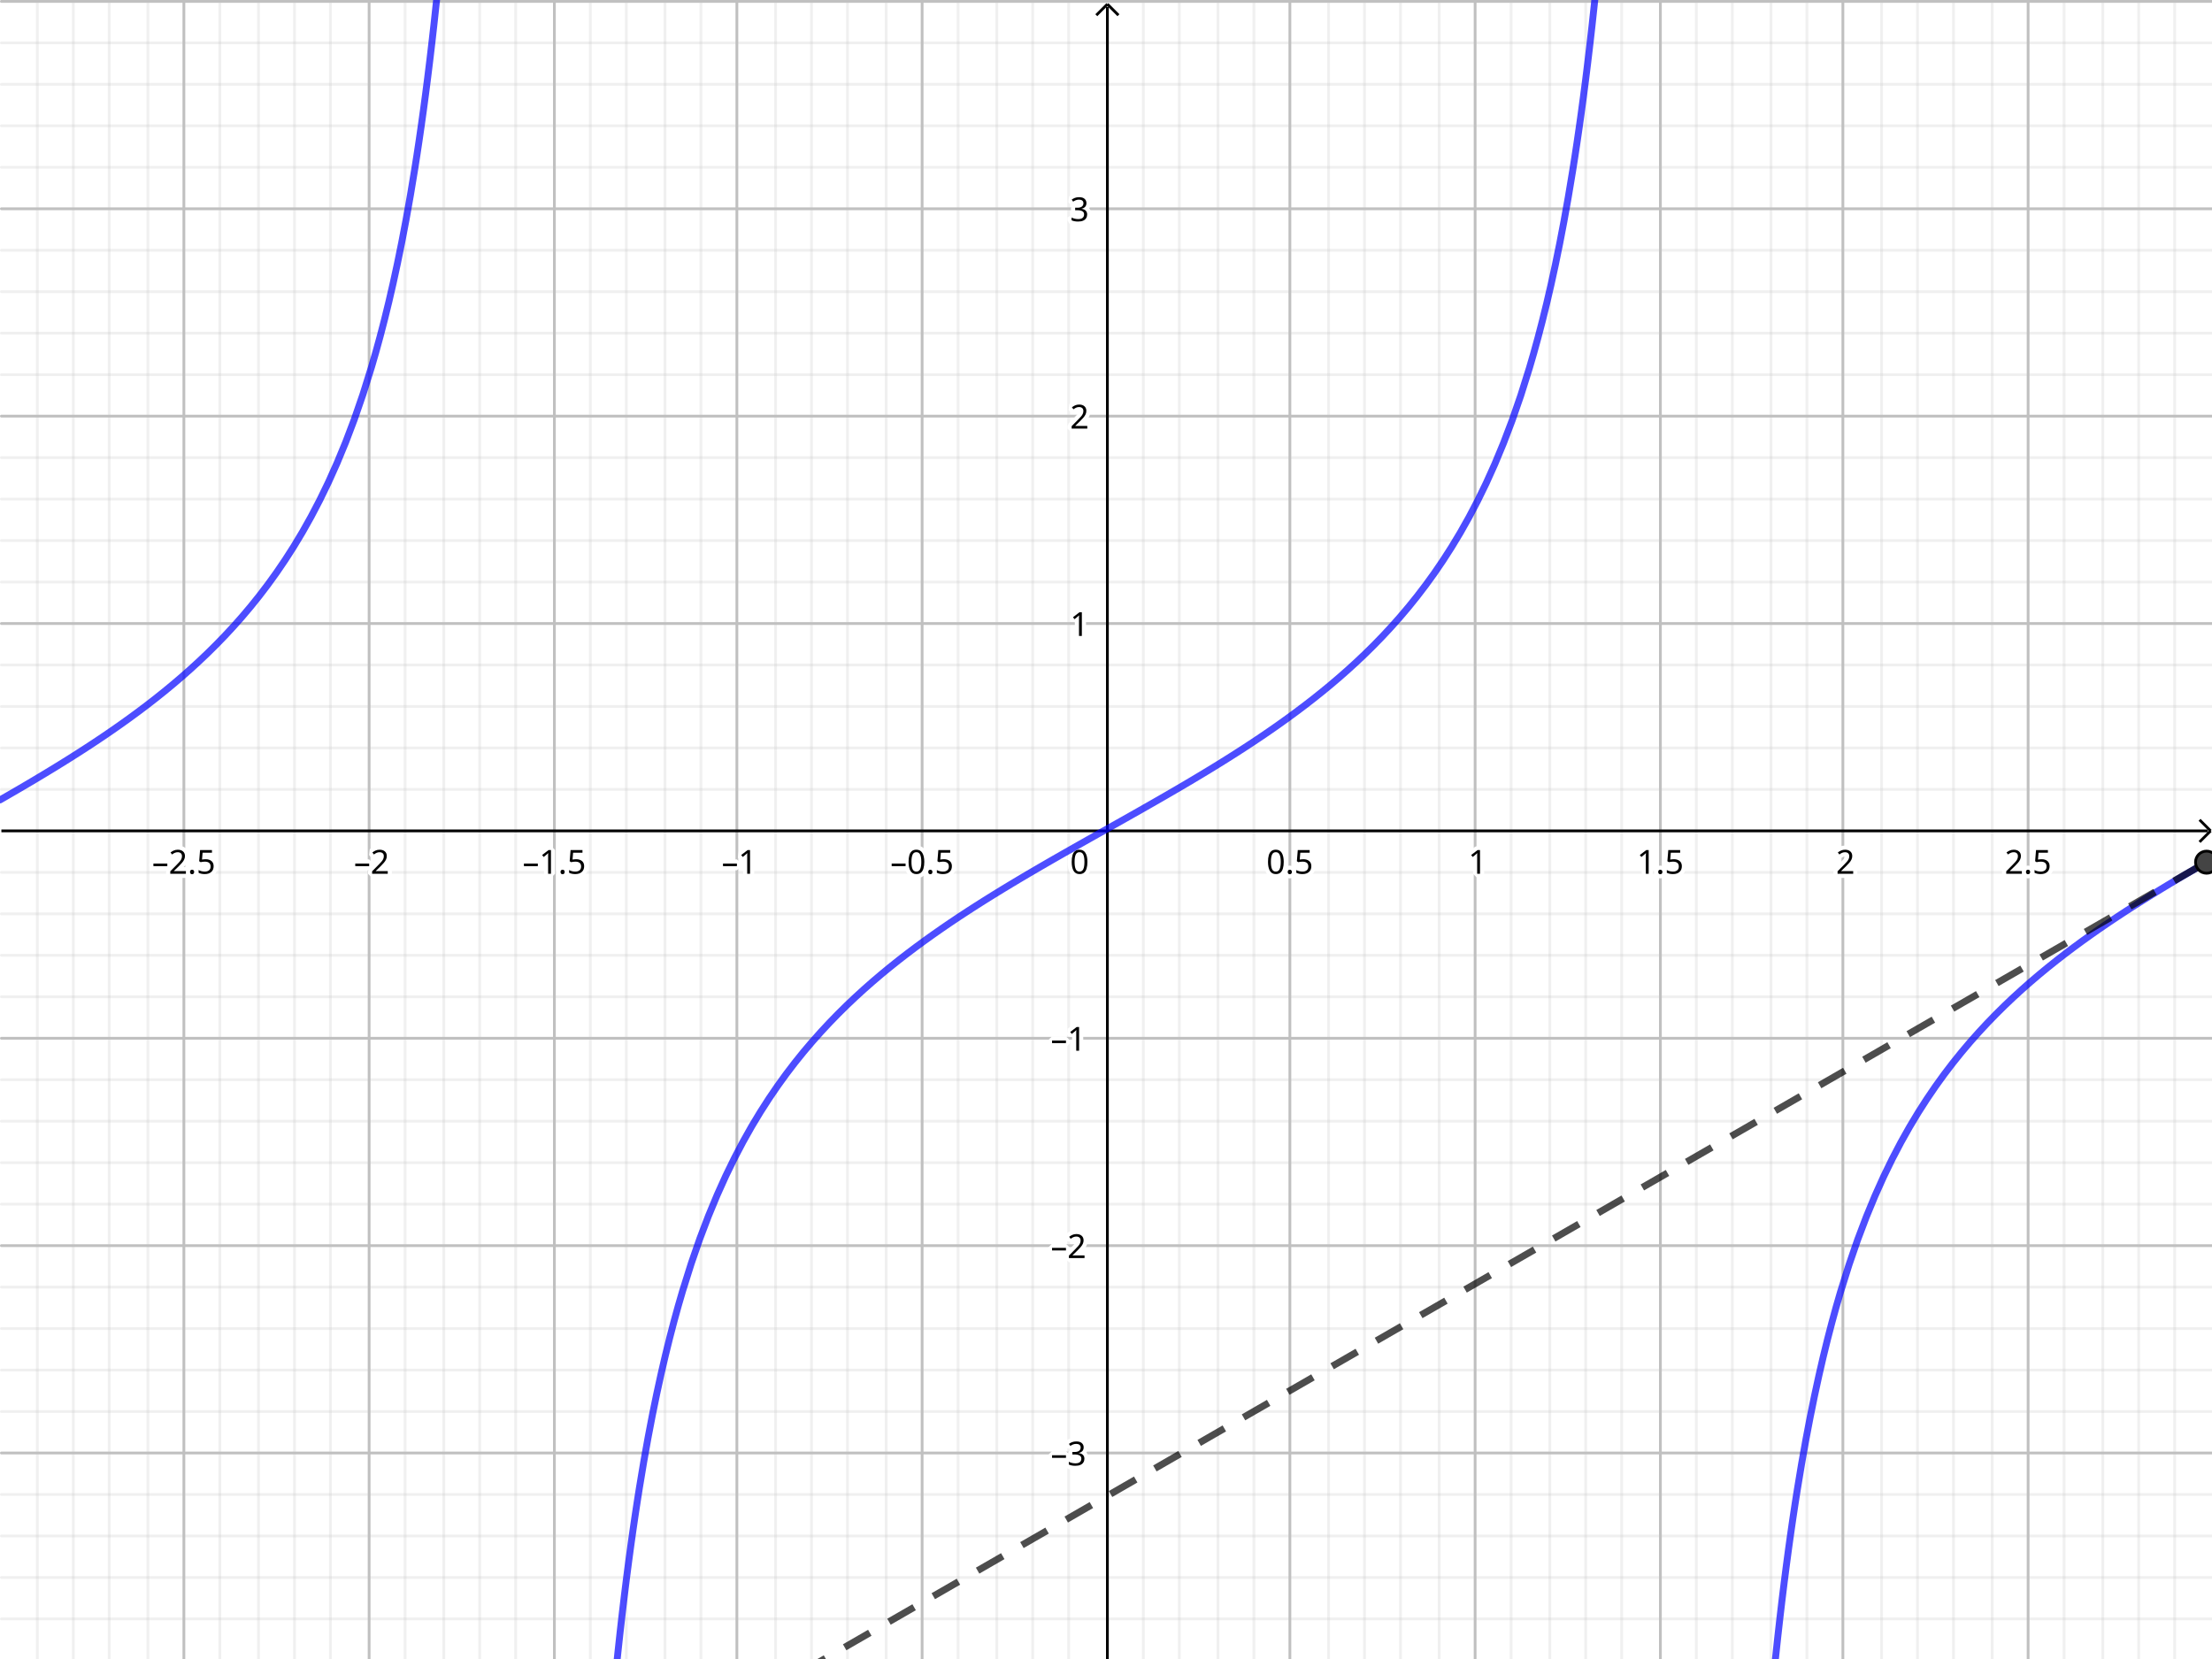
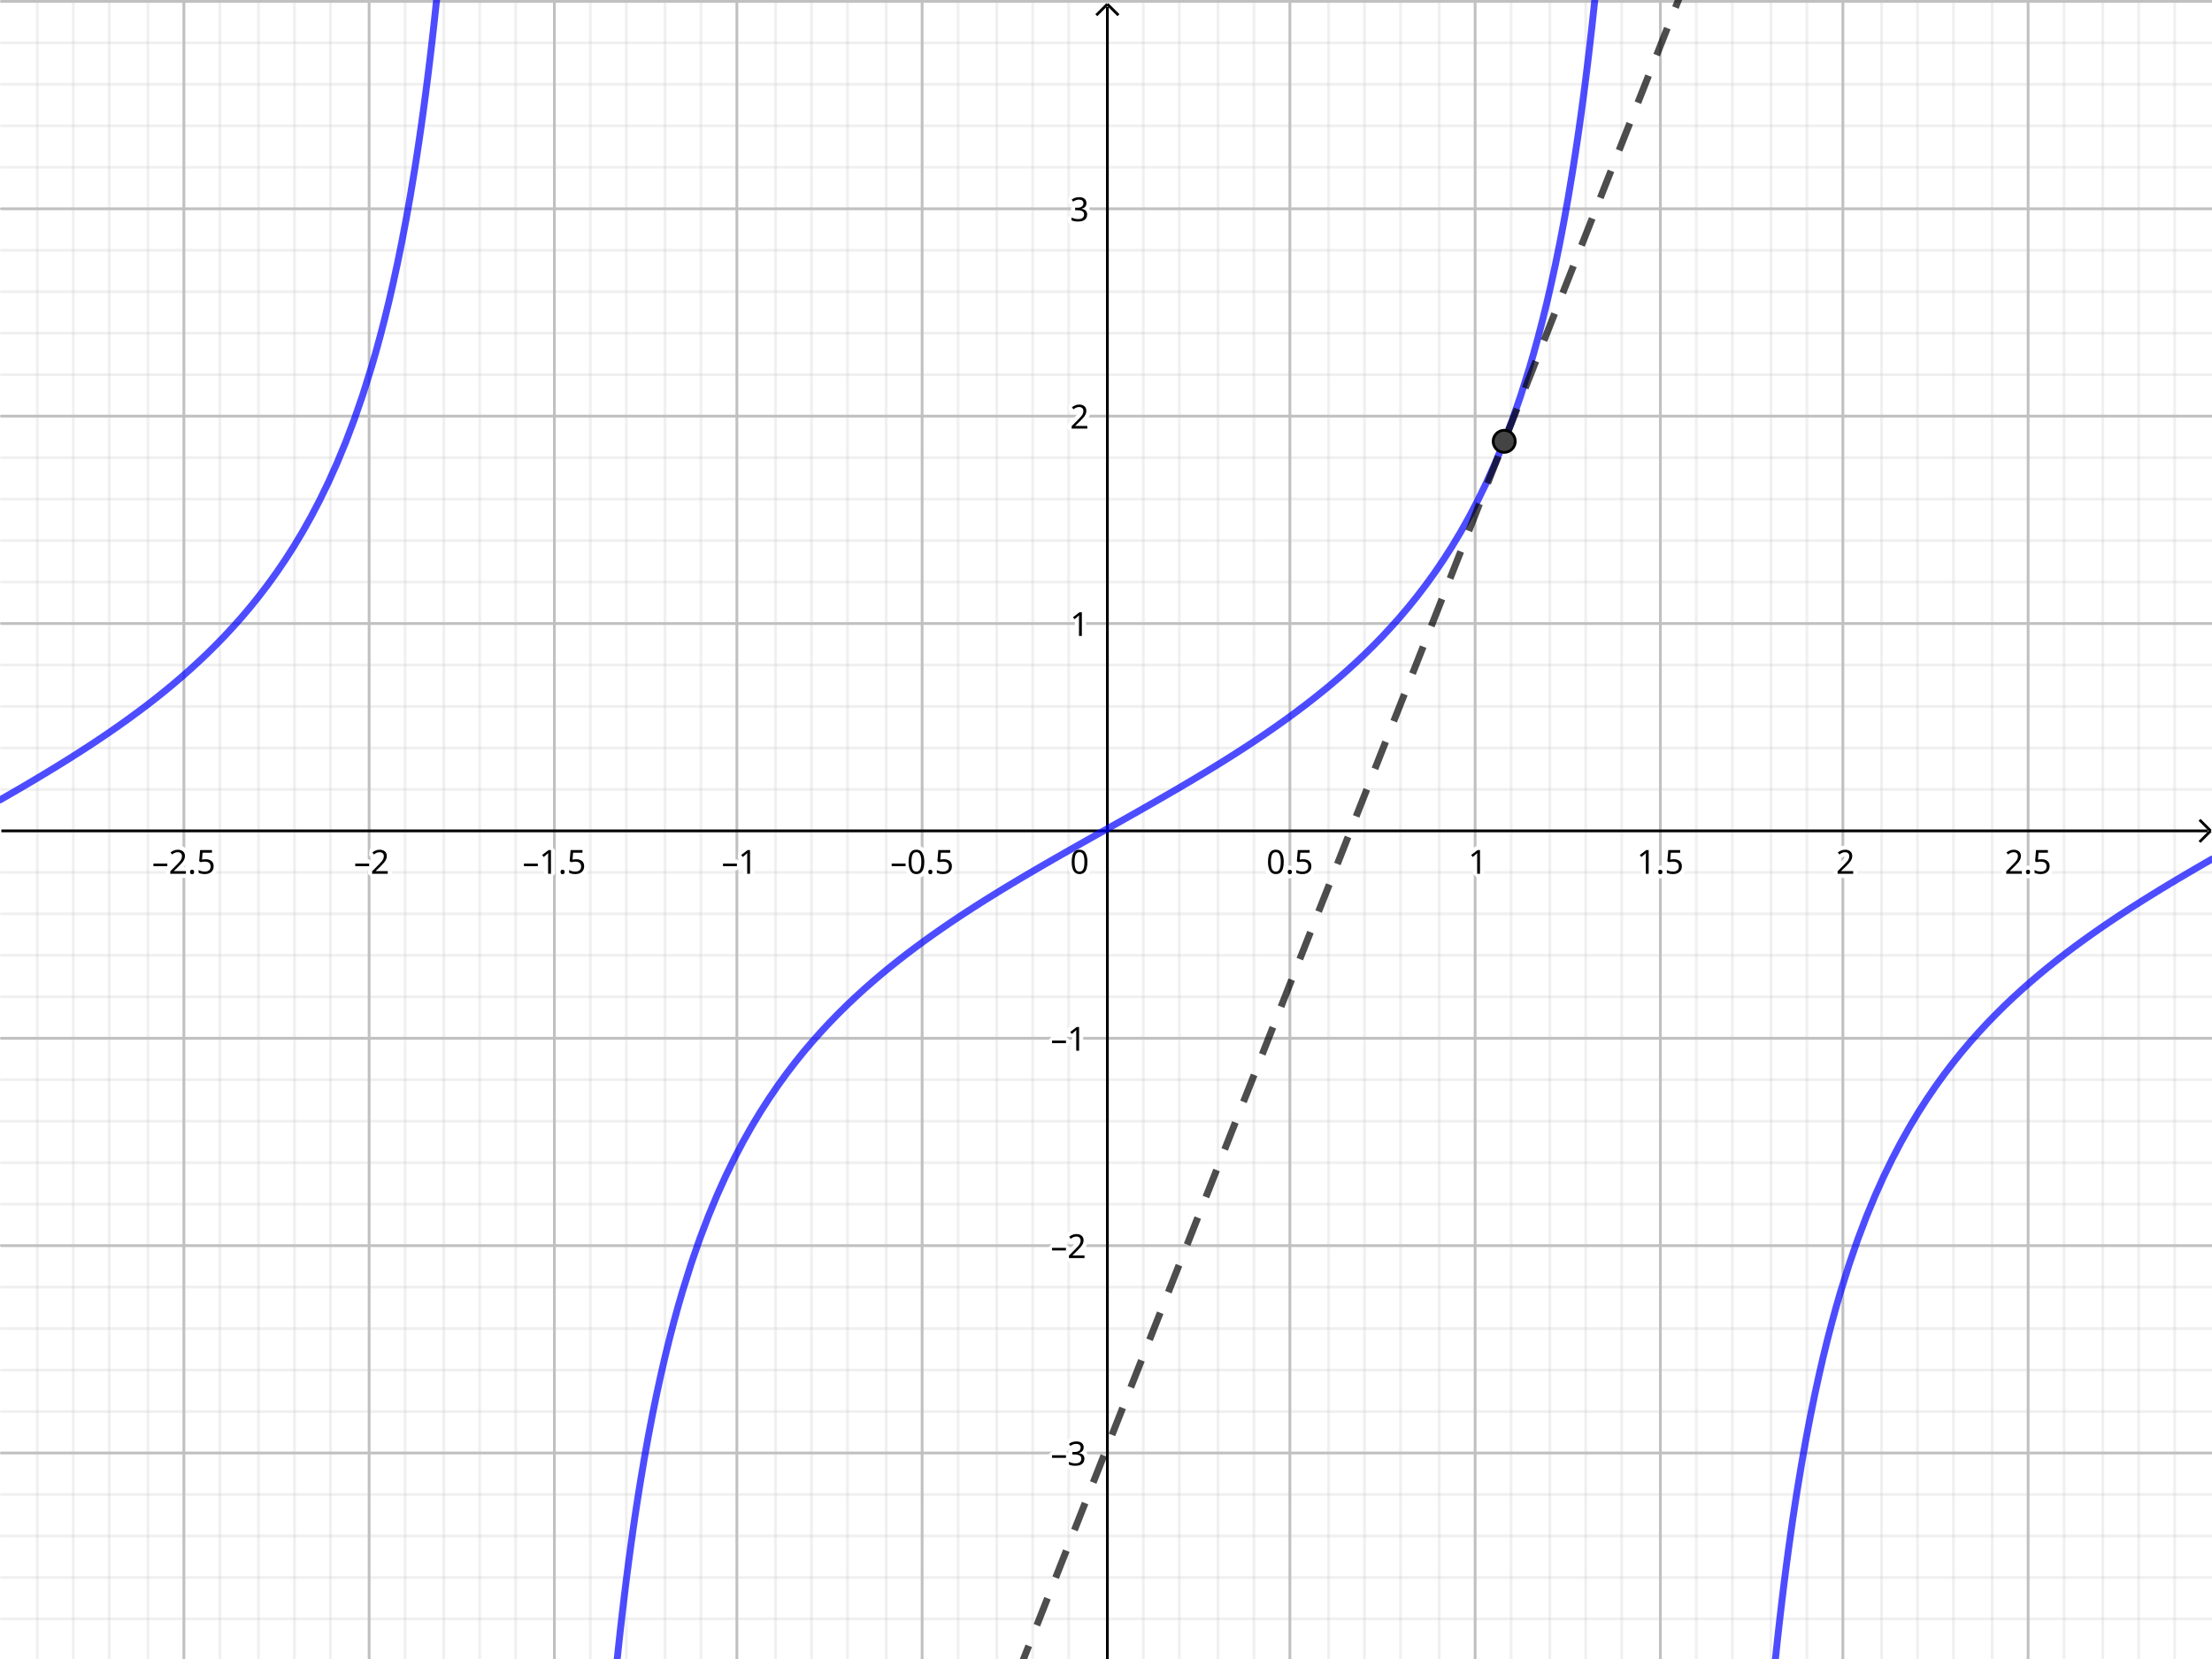
<svg xmlns="http://www.w3.org/2000/svg" version="1.1" width="800" height="600">
  <defs>
-     <clipPath id="aDhhhTNVKDqL">
+     <clipPath id="tulSINvEuyyr">
      <path fill="none" stroke="none" d=" M 0 0 L 800 0 L 800 600 L 0 600 L 0 0 Z" />
    </clipPath>
  </defs>
-   <g transform="scale(1,1)" clip-path="url(#aDhhhTNVKDqL)">
+   <g transform="scale(1,1)" clip-path="url(#tulSINvEuyyr)">
    <g>
      <path fill="none" stroke="rgb(192,192,192)" paint-order="fill stroke markers" d=" M 66.5 0.5 L 66.5 600.5 M 66.5 0.5 L 66.5 600.5 M 133.5 0.5 L 133.5 600.5 M 200.5 0.5 L 200.5 600.5 M 266.5 0.5 L 266.5 600.5 M 333.5 0.5 L 333.5 600.5 M 466.5 0.5 L 466.5 600.5 M 533.5 0.5 L 533.5 600.5 M 600.5 0.5 L 600.5 600.5 M 666.5 0.5 L 666.5 600.5 M 733.5 0.5 L 733.5 600.5 M 800.5 0.5 L 800.5 600.5" stroke-opacity="1" stroke-linecap="round" stroke-linejoin="round" stroke-miterlimit="10" />
      <path fill="none" stroke="rgb(192,192,192)" paint-order="fill stroke markers" d=" M 13.5 0.5 L 13.5 600.5 M 26.5 0.5 L 26.5 600.5 M 39.5 0.5 L 39.5 600.5 M 53.5 0.5 L 53.5 600.5 M 79.5 0.5 L 79.5 600.5 M 93.5 0.5 L 93.5 600.5 M 106.5 0.5 L 106.5 600.5 M 119.5 0.5 L 119.5 600.5 M 146.5 0.5 L 146.5 600.5 M 160.5 0.5 L 160.5 600.5 M 173.5 0.5 L 173.5 600.5 M 186.5 0.5 L 186.5 600.5 M 213.5 0.5 L 213.5 600.5 M 226.5 0.5 L 226.5 600.5 M 240.5 0.5 L 240.5 600.5 M 253.5 0.5 L 253.5 600.5 M 280.5 0.5 L 280.5 600.5 M 293.5 0.5 L 293.5 600.5 M 306.5 0.5 L 306.5 600.5 M 320.5 0.5 L 320.5 600.5 M 346.5 0.5 L 346.5 600.5 M 360.5 0.5 L 360.5 600.5 M 373.5 0.5 L 373.5 600.5 M 386.5 0.5 L 386.5 600.5 M 413.5 0.5 L 413.5 600.5 M 426.5 0.5 L 426.5 600.5 M 440.5 0.5 L 440.5 600.5 M 453.5 0.5 L 453.5 600.5 M 480.5 0.5 L 480.5 600.5 M 493.5 0.5 L 493.5 600.5 M 506.5 0.5 L 506.5 600.5 M 520.5 0.5 L 520.5 600.5 M 546.5 0.5 L 546.5 600.5 M 560.5 0.5 L 560.5 600.5 M 573.5 0.5 L 573.5 600.5 M 586.5 0.5 L 586.5 600.5 M 613.5 0.5 L 613.5 600.5 M 626.5 0.5 L 626.5 600.5 M 640.5 0.5 L 640.5 600.5 M 653.5 0.5 L 653.5 600.5 M 680.5 0.5 L 680.5 600.5 M 693.5 0.5 L 693.5 600.5 M 706.5 0.5 L 706.5 600.5 M 720.5 0.5 L 720.5 600.5 M 746.5 0.5 L 746.5 600.5 M 760.5 0.5 L 760.5 600.5 M 773.5 0.5 L 773.5 600.5 M 786.5 0.5 L 786.5 600.5" stroke-opacity="0.235" stroke-linecap="round" stroke-linejoin="round" stroke-miterlimit="10" />
      <path fill="none" stroke="rgb(192,192,192)" paint-order="fill stroke markers" d=" M 0.5 0.5 L 800.5 0.5 M 0.5 0.5 L 800.5 0.5 M 0.5 75.5 L 800.5 75.5 M 0.5 150.5 L 800.5 150.5 M 0.5 225.5 L 800.5 225.5 M 0.5 375.5 L 800.5 375.5 M 0.5 450.5 L 800.5 450.5 M 0.5 525.5 L 800.5 525.5 M 0.5 600.5 L 800.5 600.5" stroke-opacity="1" stroke-linecap="round" stroke-linejoin="round" stroke-miterlimit="10" />
      <path fill="none" stroke="rgb(192,192,192)" paint-order="fill stroke markers" d=" M 0.5 0.5 L 800.5 0.5 M 0.5 15.5 L 800.5 15.5 M 0.5 30.5 L 800.5 30.5 M 0.5 45.5 L 800.5 45.5 M 0.5 60.5 L 800.5 60.5 M 0.5 90.5 L 800.5 90.5 M 0.5 105.5 L 800.5 105.5 M 0.5 120.5 L 800.5 120.5 M 0.5 135.5 L 800.5 135.5 M 0.5 165.5 L 800.5 165.5 M 0.5 180.5 L 800.5 180.5 M 0.5 195.5 L 800.5 195.5 M 0.5 210.5 L 800.5 210.5 M 0.5 240.5 L 800.5 240.5 M 0.5 255.5 L 800.5 255.5 M 0.5 270.5 L 800.5 270.5 M 0.5 285.5 L 800.5 285.5 M 0.5 315.5 L 800.5 315.5 M 0.5 330.5 L 800.5 330.5 M 0.5 345.5 L 800.5 345.5 M 0.5 360.5 L 800.5 360.5 M 0.5 390.5 L 800.5 390.5 M 0.5 405.5 L 800.5 405.5 M 0.5 420.5 L 800.5 420.5 M 0.5 435.5 L 800.5 435.5 M 0.5 465.5 L 800.5 465.5 M 0.5 480.5 L 800.5 480.5 M 0.5 495.5 L 800.5 495.5 M 0.5 510.5 L 800.5 510.5 M 0.5 540.5 L 800.5 540.5 M 0.5 555.5 L 800.5 555.5 M 0.5 570.5 L 800.5 570.5 M 0.5 585.5 L 800.5 585.5" stroke-opacity="0.235" stroke-linecap="round" stroke-linejoin="round" stroke-miterlimit="10" />
      <path fill="none" stroke="rgb(0,0,0)" paint-order="fill stroke markers" d=" M 400.5 2.5 L 400.5 600.5" stroke-opacity="1" stroke-miterlimit="10" />
      <path fill="none" stroke="rgb(0,0,0)" paint-order="fill stroke markers" d=" M 400.5 1.5 L 396.5 5.5" stroke-opacity="1" stroke-miterlimit="10" />
      <path fill="none" stroke="rgb(0,0,0)" paint-order="fill stroke markers" d=" M 400.5 1.5 L 404.5 5.5" stroke-opacity="1" stroke-miterlimit="10" />
      <path fill="none" stroke="rgb(0,0,0)" paint-order="fill stroke markers" d=" M 0.5 300.5 L 798.5 300.5" stroke-opacity="1" stroke-miterlimit="10" />
      <path fill="none" stroke="rgb(0,0,0)" paint-order="fill stroke markers" d=" M 799.5 300.5 L 795.5 296.5" stroke-opacity="1" stroke-miterlimit="10" />
      <path fill="none" stroke="rgb(0,0,0)" paint-order="fill stroke markers" d=" M 799.5 300.5 L 795.5 304.5" stroke-opacity="1" stroke-miterlimit="10" />
      <text fill="none" stroke="rgb(255,255,255)" font-family="geogebra-sans-serif, sans-serif" font-size="12px" font-style="normal" font-weight="normal" text-decoration="normal" x="55" y="316" text-anchor="start" dominant-baseline="alphabetic" stroke-opacity="1" stroke-linejoin="bevel" stroke-miterlimit="10" stroke-width="3">–2.5</text>
      <text fill="rgb(0,0,0)" stroke="none" font-family="geogebra-sans-serif, sans-serif" font-size="12px" font-style="normal" font-weight="normal" text-decoration="normal" x="55" y="316" text-anchor="start" dominant-baseline="alphabetic" fill-opacity="1">–2.5</text>
      <text fill="none" stroke="rgb(255,255,255)" font-family="geogebra-sans-serif, sans-serif" font-size="12px" font-style="normal" font-weight="normal" text-decoration="normal" x="128" y="316" text-anchor="start" dominant-baseline="alphabetic" stroke-opacity="1" stroke-linejoin="bevel" stroke-miterlimit="10" stroke-width="3">–2</text>
      <text fill="rgb(0,0,0)" stroke="none" font-family="geogebra-sans-serif, sans-serif" font-size="12px" font-style="normal" font-weight="normal" text-decoration="normal" x="128" y="316" text-anchor="start" dominant-baseline="alphabetic" fill-opacity="1">–2</text>
      <text fill="none" stroke="rgb(255,255,255)" font-family="geogebra-sans-serif, sans-serif" font-size="12px" font-style="normal" font-weight="normal" text-decoration="normal" x="189" y="316" text-anchor="start" dominant-baseline="alphabetic" stroke-opacity="1" stroke-linejoin="bevel" stroke-miterlimit="10" stroke-width="3">–1.5</text>
      <text fill="rgb(0,0,0)" stroke="none" font-family="geogebra-sans-serif, sans-serif" font-size="12px" font-style="normal" font-weight="normal" text-decoration="normal" x="189" y="316" text-anchor="start" dominant-baseline="alphabetic" fill-opacity="1">–1.5</text>
      <text fill="none" stroke="rgb(255,255,255)" font-family="geogebra-sans-serif, sans-serif" font-size="12px" font-style="normal" font-weight="normal" text-decoration="normal" x="261" y="316" text-anchor="start" dominant-baseline="alphabetic" stroke-opacity="1" stroke-linejoin="bevel" stroke-miterlimit="10" stroke-width="3">–1</text>
      <text fill="rgb(0,0,0)" stroke="none" font-family="geogebra-sans-serif, sans-serif" font-size="12px" font-style="normal" font-weight="normal" text-decoration="normal" x="261" y="316" text-anchor="start" dominant-baseline="alphabetic" fill-opacity="1">–1</text>
      <text fill="none" stroke="rgb(255,255,255)" font-family="geogebra-sans-serif, sans-serif" font-size="12px" font-style="normal" font-weight="normal" text-decoration="normal" x="322" y="316" text-anchor="start" dominant-baseline="alphabetic" stroke-opacity="1" stroke-linejoin="bevel" stroke-miterlimit="10" stroke-width="3">–0.5</text>
      <text fill="rgb(0,0,0)" stroke="none" font-family="geogebra-sans-serif, sans-serif" font-size="12px" font-style="normal" font-weight="normal" text-decoration="normal" x="322" y="316" text-anchor="start" dominant-baseline="alphabetic" fill-opacity="1">–0.5</text>
      <text fill="none" stroke="rgb(255,255,255)" font-family="geogebra-sans-serif, sans-serif" font-size="12px" font-style="normal" font-weight="normal" text-decoration="normal" x="458" y="316" text-anchor="start" dominant-baseline="alphabetic" stroke-opacity="1" stroke-linejoin="bevel" stroke-miterlimit="10" stroke-width="3">0.5</text>
      <text fill="rgb(0,0,0)" stroke="none" font-family="geogebra-sans-serif, sans-serif" font-size="12px" font-style="normal" font-weight="normal" text-decoration="normal" x="458" y="316" text-anchor="start" dominant-baseline="alphabetic" fill-opacity="1">0.5</text>
      <text fill="none" stroke="rgb(255,255,255)" font-family="geogebra-sans-serif, sans-serif" font-size="12px" font-style="normal" font-weight="normal" text-decoration="normal" x="531" y="316" text-anchor="start" dominant-baseline="alphabetic" stroke-opacity="1" stroke-linejoin="bevel" stroke-miterlimit="10" stroke-width="3">1</text>
      <text fill="rgb(0,0,0)" stroke="none" font-family="geogebra-sans-serif, sans-serif" font-size="12px" font-style="normal" font-weight="normal" text-decoration="normal" x="531" y="316" text-anchor="start" dominant-baseline="alphabetic" fill-opacity="1">1</text>
      <text fill="none" stroke="rgb(255,255,255)" font-family="geogebra-sans-serif, sans-serif" font-size="12px" font-style="normal" font-weight="normal" text-decoration="normal" x="592" y="316" text-anchor="start" dominant-baseline="alphabetic" stroke-opacity="1" stroke-linejoin="bevel" stroke-miterlimit="10" stroke-width="3">1.5</text>
      <text fill="rgb(0,0,0)" stroke="none" font-family="geogebra-sans-serif, sans-serif" font-size="12px" font-style="normal" font-weight="normal" text-decoration="normal" x="592" y="316" text-anchor="start" dominant-baseline="alphabetic" fill-opacity="1">1.5</text>
      <text fill="none" stroke="rgb(255,255,255)" font-family="geogebra-sans-serif, sans-serif" font-size="12px" font-style="normal" font-weight="normal" text-decoration="normal" x="664" y="316" text-anchor="start" dominant-baseline="alphabetic" stroke-opacity="1" stroke-linejoin="bevel" stroke-miterlimit="10" stroke-width="3">2</text>
      <text fill="rgb(0,0,0)" stroke="none" font-family="geogebra-sans-serif, sans-serif" font-size="12px" font-style="normal" font-weight="normal" text-decoration="normal" x="664" y="316" text-anchor="start" dominant-baseline="alphabetic" fill-opacity="1">2</text>
      <text fill="none" stroke="rgb(255,255,255)" font-family="geogebra-sans-serif, sans-serif" font-size="12px" font-style="normal" font-weight="normal" text-decoration="normal" x="725" y="316" text-anchor="start" dominant-baseline="alphabetic" stroke-opacity="1" stroke-linejoin="bevel" stroke-miterlimit="10" stroke-width="3">2.5</text>
      <text fill="rgb(0,0,0)" stroke="none" font-family="geogebra-sans-serif, sans-serif" font-size="12px" font-style="normal" font-weight="normal" text-decoration="normal" x="725" y="316" text-anchor="start" dominant-baseline="alphabetic" fill-opacity="1">2.5</text>
      <text fill="none" stroke="rgb(255,255,255)" font-family="geogebra-sans-serif, sans-serif" font-size="12px" font-style="normal" font-weight="normal" text-decoration="normal" x="380" y="530" text-anchor="start" dominant-baseline="alphabetic" stroke-opacity="1" stroke-linejoin="bevel" stroke-miterlimit="10" stroke-width="3">–3</text>
      <text fill="rgb(0,0,0)" stroke="none" font-family="geogebra-sans-serif, sans-serif" font-size="12px" font-style="normal" font-weight="normal" text-decoration="normal" x="380" y="530" text-anchor="start" dominant-baseline="alphabetic" fill-opacity="1">–3</text>
      <text fill="none" stroke="rgb(255,255,255)" font-family="geogebra-sans-serif, sans-serif" font-size="12px" font-style="normal" font-weight="normal" text-decoration="normal" x="380" y="455" text-anchor="start" dominant-baseline="alphabetic" stroke-opacity="1" stroke-linejoin="bevel" stroke-miterlimit="10" stroke-width="3">–2</text>
      <text fill="rgb(0,0,0)" stroke="none" font-family="geogebra-sans-serif, sans-serif" font-size="12px" font-style="normal" font-weight="normal" text-decoration="normal" x="380" y="455" text-anchor="start" dominant-baseline="alphabetic" fill-opacity="1">–2</text>
      <text fill="none" stroke="rgb(255,255,255)" font-family="geogebra-sans-serif, sans-serif" font-size="12px" font-style="normal" font-weight="normal" text-decoration="normal" x="380" y="380" text-anchor="start" dominant-baseline="alphabetic" stroke-opacity="1" stroke-linejoin="bevel" stroke-miterlimit="10" stroke-width="3">–1</text>
      <text fill="rgb(0,0,0)" stroke="none" font-family="geogebra-sans-serif, sans-serif" font-size="12px" font-style="normal" font-weight="normal" text-decoration="normal" x="380" y="380" text-anchor="start" dominant-baseline="alphabetic" fill-opacity="1">–1</text>
      <text fill="none" stroke="rgb(255,255,255)" font-family="geogebra-sans-serif, sans-serif" font-size="12px" font-style="normal" font-weight="normal" text-decoration="normal" x="387" y="230" text-anchor="start" dominant-baseline="alphabetic" stroke-opacity="1" stroke-linejoin="bevel" stroke-miterlimit="10" stroke-width="3">1</text>
      <text fill="rgb(0,0,0)" stroke="none" font-family="geogebra-sans-serif, sans-serif" font-size="12px" font-style="normal" font-weight="normal" text-decoration="normal" x="387" y="230" text-anchor="start" dominant-baseline="alphabetic" fill-opacity="1">1</text>
      <text fill="none" stroke="rgb(255,255,255)" font-family="geogebra-sans-serif, sans-serif" font-size="12px" font-style="normal" font-weight="normal" text-decoration="normal" x="387" y="155" text-anchor="start" dominant-baseline="alphabetic" stroke-opacity="1" stroke-linejoin="bevel" stroke-miterlimit="10" stroke-width="3">2</text>
      <text fill="rgb(0,0,0)" stroke="none" font-family="geogebra-sans-serif, sans-serif" font-size="12px" font-style="normal" font-weight="normal" text-decoration="normal" x="387" y="155" text-anchor="start" dominant-baseline="alphabetic" fill-opacity="1">2</text>
      <text fill="none" stroke="rgb(255,255,255)" font-family="geogebra-sans-serif, sans-serif" font-size="12px" font-style="normal" font-weight="normal" text-decoration="normal" x="387" y="80" text-anchor="start" dominant-baseline="alphabetic" stroke-opacity="1" stroke-linejoin="bevel" stroke-miterlimit="10" stroke-width="3">3</text>
      <text fill="rgb(0,0,0)" stroke="none" font-family="geogebra-sans-serif, sans-serif" font-size="12px" font-style="normal" font-weight="normal" text-decoration="normal" x="387" y="80" text-anchor="start" dominant-baseline="alphabetic" fill-opacity="1">3</text>
      <text fill="none" stroke="rgb(255,255,255)" font-family="geogebra-sans-serif, sans-serif" font-size="12px" font-style="normal" font-weight="normal" text-decoration="normal" x="387" y="316" text-anchor="start" dominant-baseline="alphabetic" stroke-opacity="1" stroke-linejoin="bevel" stroke-miterlimit="10" stroke-width="3">0</text>
      <text fill="rgb(0,0,0)" stroke="none" font-family="geogebra-sans-serif, sans-serif" font-size="12px" font-style="normal" font-weight="normal" text-decoration="normal" x="387" y="316" text-anchor="start" dominant-baseline="alphabetic" fill-opacity="1">0</text>
      <path fill="none" stroke="rgb(0,0,255)" paint-order="fill stroke markers" d=" M 0 289.309 L 3.125 287.509 L 6.25 285.695 L 9.375 283.865 L 12.5 282.016 L 15.625 280.146 L 18.75 278.253 L 21.875 276.334 L 25 274.387 L 28.125 272.408 L 31.25 270.394 L 34.375 268.343 L 37.5 266.251 L 40.625 264.114 L 43.75 261.929 L 46.875 259.691 L 50 257.397 L 53.125 255.04 L 56.25 252.616 L 59.375 250.119 L 62.5 247.543 L 65.625 244.881 L 68.75 242.126 L 71.875 239.269 L 75 236.302 L 78.125 233.214 L 81.25 229.995 L 84.375 226.631 L 87.5 223.11 L 90.625 219.415 L 93.75 215.529 L 96.875 211.433 L 100 207.103 L 103.125 202.514 L 106.25 197.637 L 109.375 192.438 L 112.5 186.876 L 115.625 180.907 L 118.75 174.477 L 121.875 167.521 L 125 159.965 L 128.125 151.716 L 131.25 142.666 L 134.375 132.68 L 135.938 127.285 L 137.5 121.591 L 139.062 115.571 L 140.625 109.193 L 142.188 102.424 L 143.75 95.223 L 145.312 87.546 L 146.875 79.341 L 148.437 70.551 L 150 61.107 L 150.781 56.116 L 151.562 50.931 L 152.344 45.54 L 153.125 39.93 L 153.906 34.088 L 154.687 27.998 L 155.469 21.643 L 156.25 15.006 L 157.031 8.066 L 157.812 0.803 L 158.594 -6.808 M 222.656 605.526 L 223.438 597.974 L 224.219 590.766 L 225 583.878 L 225.781 577.289 L 226.562 570.979 L 227.344 564.931 L 228.125 559.128 L 228.906 553.555 L 229.688 548.199 L 230.469 543.047 L 231.25 538.087 L 232.812 528.699 L 234.375 519.96 L 235.938 511.801 L 237.5 504.165 L 239.062 497.002 L 240.625 490.266 L 242.188 483.919 L 243.75 477.927 L 245.312 472.258 L 246.875 466.887 L 250 456.943 L 253.125 447.928 L 256.25 439.71 L 259.375 432.18 L 262.5 425.248 L 265.625 418.837 L 268.75 412.886 L 271.875 407.341 L 275 402.155 L 278.125 397.291 L 281.25 392.713 L 284.375 388.394 L 287.5 384.306 L 290.625 380.429 L 293.75 376.742 L 296.875 373.227 L 300 369.87 L 303.125 366.656 L 306.25 363.573 L 309.375 360.611 L 312.5 357.759 L 315.625 355.007 L 318.75 352.349 L 321.875 349.777 L 325 347.283 L 328.125 344.862 L 331.25 342.508 L 334.375 340.215 L 337.5 337.98 L 340.625 335.797 L 343.75 333.662 L 346.875 331.571 L 350 329.522 L 353.125 327.51 L 356.25 325.532 L 359.375 323.586 L 362.5 321.668 L 365.625 319.776 L 368.75 317.907 L 371.875 316.059 L 375 314.23 L 378.125 312.416 L 381.25 310.617 L 384.375 308.83 L 387.5 307.052 L 390.625 305.282 L 393.75 303.518 L 396.875 301.758 L 400 300 L 403.125 298.242 L 406.25 296.482 L 409.375 294.718 L 412.5 292.948 L 415.625 291.17 L 418.75 289.383 L 421.875 287.584 L 425 285.77 L 428.125 283.941 L 431.25 282.093 L 434.375 280.224 L 437.5 278.332 L 440.625 276.414 L 443.75 274.468 L 446.875 272.49 L 450 270.478 L 453.125 268.429 L 456.25 266.338 L 459.375 264.203 L 462.5 262.02 L 465.625 259.785 L 468.75 257.492 L 471.875 255.138 L 475 252.717 L 478.125 250.223 L 481.25 247.651 L 484.375 244.993 L 487.5 242.241 L 490.625 239.389 L 493.75 236.427 L 496.875 233.344 L 500 230.13 L 503.125 226.773 L 506.25 223.258 L 509.375 219.571 L 512.5 215.694 L 515.625 211.606 L 518.75 207.287 L 521.875 202.709 L 525 197.845 L 528.125 192.659 L 531.25 187.114 L 534.375 181.163 L 537.5 174.752 L 540.625 167.82 L 543.75 160.29 L 546.875 152.072 L 550 143.057 L 553.125 133.113 L 554.688 127.742 L 556.25 122.073 L 557.812 116.081 L 559.375 109.734 L 560.938 102.998 L 562.5 95.835 L 564.062 88.199 L 565.625 80.04 L 567.188 71.301 L 568.75 61.913 L 569.531 56.953 L 570.312 51.801 L 571.094 46.445 L 571.875 40.872 L 572.656 35.069 L 573.438 29.021 L 574.219 22.711 L 575 16.122 L 575.781 9.234 L 576.562 2.026 L 577.344 -5.526 M 641.406 606.808 L 642.188 599.197 L 642.969 591.934 L 643.75 584.994 L 644.531 578.357 L 645.312 572.002 L 646.094 565.912 L 646.875 560.07 L 647.656 554.46 L 648.438 549.069 L 649.219 543.884 L 650 538.893 L 651.562 529.449 L 653.125 520.659 L 654.688 512.454 L 656.25 504.777 L 657.812 497.576 L 659.375 490.807 L 660.938 484.429 L 662.5 478.409 L 664.062 472.715 L 665.625 467.32 L 668.75 457.334 L 671.875 448.284 L 675 440.035 L 678.125 432.479 L 681.25 425.523 L 684.375 419.093 L 687.5 413.124 L 690.625 407.562 L 693.75 402.363 L 696.875 397.486 L 700 392.897 L 703.125 388.567 L 706.25 384.471 L 709.375 380.585 L 712.5 376.89 L 715.625 373.369 L 718.75 370.005 L 721.875 366.786 L 725 363.698 L 728.125 360.731 L 731.25 357.874 L 734.375 355.119 L 737.5 352.457 L 740.625 349.881 L 743.75 347.384 L 746.875 344.96 L 750 342.603 L 753.125 340.309 L 756.25 338.071 L 759.375 335.886 L 762.5 333.749 L 765.625 331.657 L 768.75 329.606 L 771.875 327.592 L 775 325.613 L 778.125 323.666 L 781.25 321.747 L 784.375 319.854 L 787.5 317.984 L 790.625 316.135 L 793.75 314.305 L 796.875 312.491 L 800 310.691" stroke-opacity="0.698" stroke-linecap="round" stroke-linejoin="round" stroke-miterlimit="10" stroke-width="2.5" />
-       <path fill="none" stroke="rgb(0,0,0)" paint-order="fill stroke markers" d=" M 289.454 605 L 805 307.806" stroke-opacity="0.698" stroke-linejoin="round" stroke-miterlimit="10" stroke-width="2.5" stroke-dasharray="10.5,8" />
-       <path fill="rgb(68,68,68)" stroke="none" paint-order="stroke fill markers" d=" M 802.043 311.817 C 802.043 314.026 800.252 315.817 798.043 315.817 C 795.833 315.817 794.043 314.026 794.043 311.817 C 794.043 309.608 795.833 307.817 798.043 307.817 C 800.252 307.817 802.043 309.608 802.043 311.817 Z" fill-opacity="1" />
-       <path fill="none" stroke="rgb(0,0,0)" paint-order="fill stroke markers" d=" M 802.043 311.817 C 802.043 314.026 800.252 315.817 798.043 315.817 C 795.833 315.817 794.043 314.026 794.043 311.817 C 794.043 309.608 795.833 307.817 798.043 307.817 C 800.252 307.817 802.043 309.608 802.043 311.817 Z" stroke-opacity="1" stroke-linecap="round" stroke-linejoin="round" stroke-miterlimit="10" />
+       <path fill="none" stroke="rgb(0,0,0)" paint-order="fill stroke markers" d=" M 368.204 605 L 608.998 -5" stroke-opacity="0.698" stroke-linejoin="round" stroke-miterlimit="10" stroke-width="2.5" stroke-dasharray="10.5,8" />
+       <path fill="rgb(68,68,68)" stroke="none" paint-order="stroke fill markers" d=" M 548.017 159.615 C 548.017 161.824 546.226 163.615 544.017 163.615 C 541.808 163.615 540.017 161.824 540.017 159.615 C 540.017 157.406 541.808 155.615 544.017 155.615 C 546.226 155.615 548.017 157.406 548.017 159.615 Z" fill-opacity="1" />
+       <path fill="none" stroke="rgb(0,0,0)" paint-order="fill stroke markers" d=" M 548.017 159.615 C 548.017 161.824 546.226 163.615 544.017 163.615 C 541.808 163.615 540.017 161.824 540.017 159.615 C 540.017 157.406 541.808 155.615 544.017 155.615 C 546.226 155.615 548.017 157.406 548.017 159.615 Z" stroke-opacity="1" stroke-linecap="round" stroke-linejoin="round" stroke-miterlimit="10" />
    </g>
  </g>
</svg>
